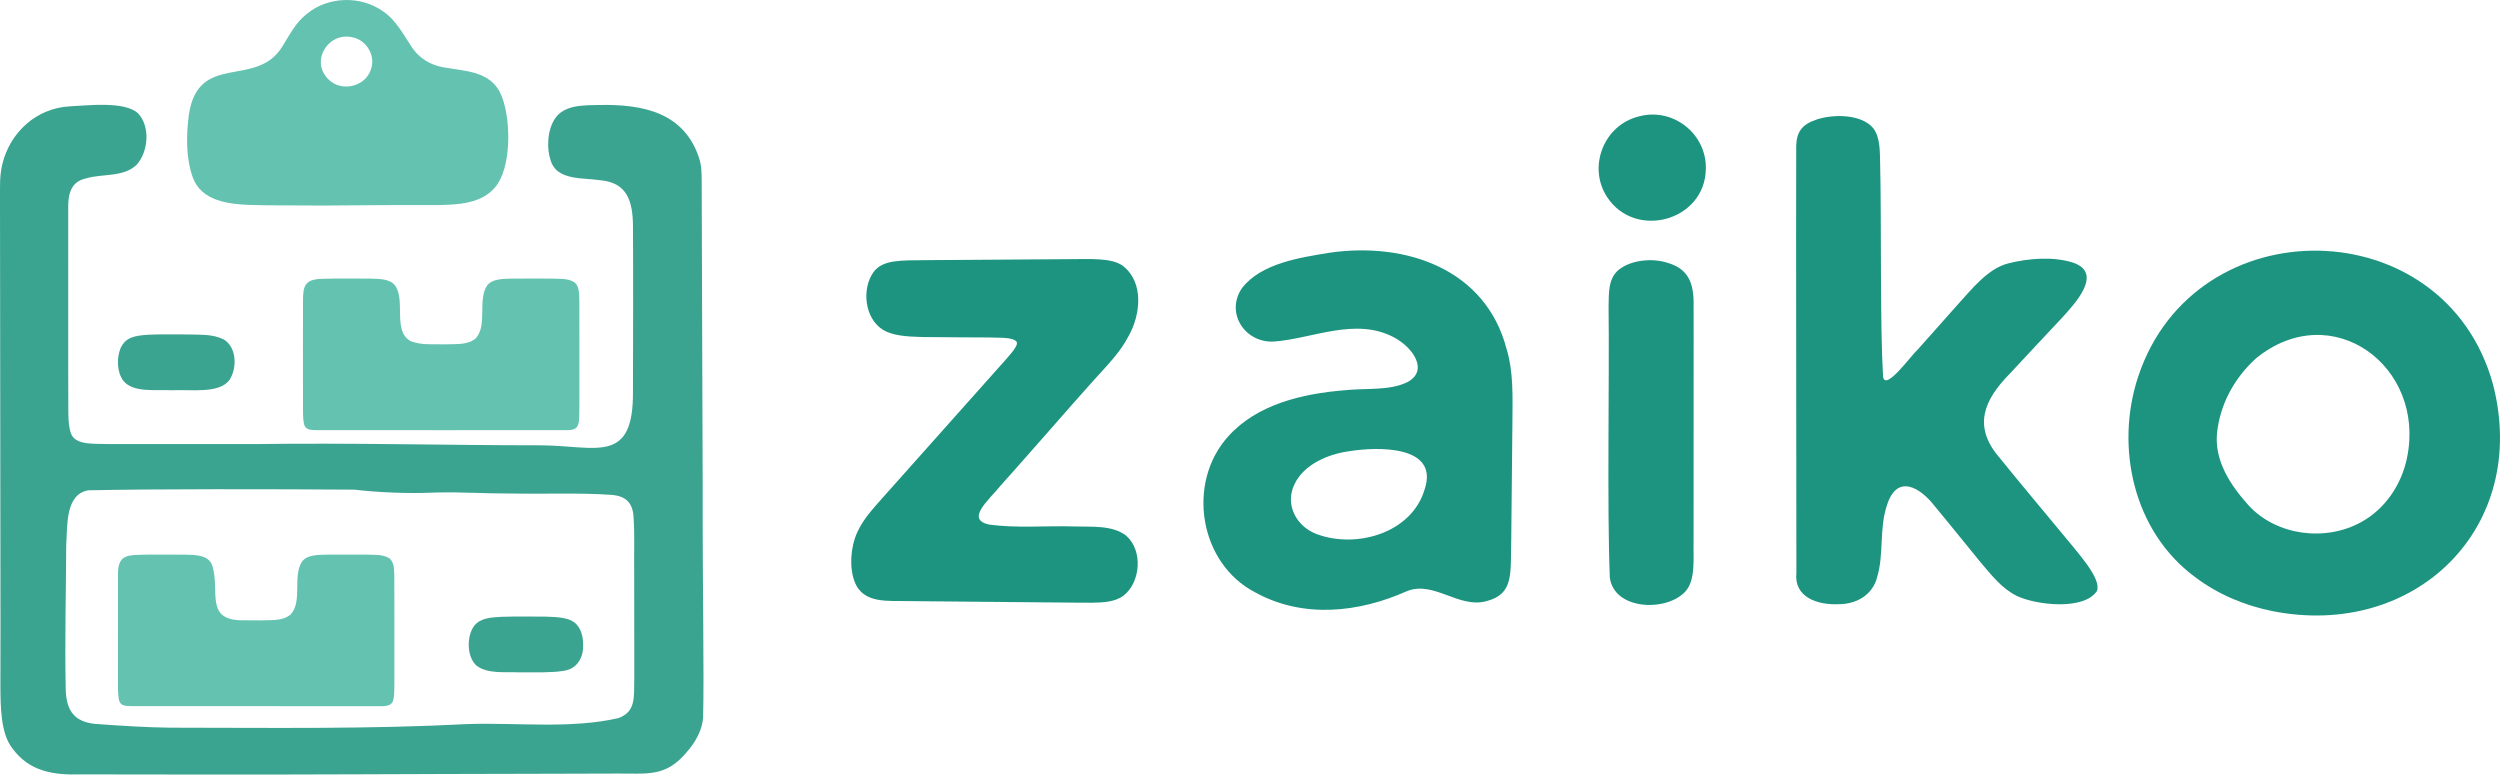
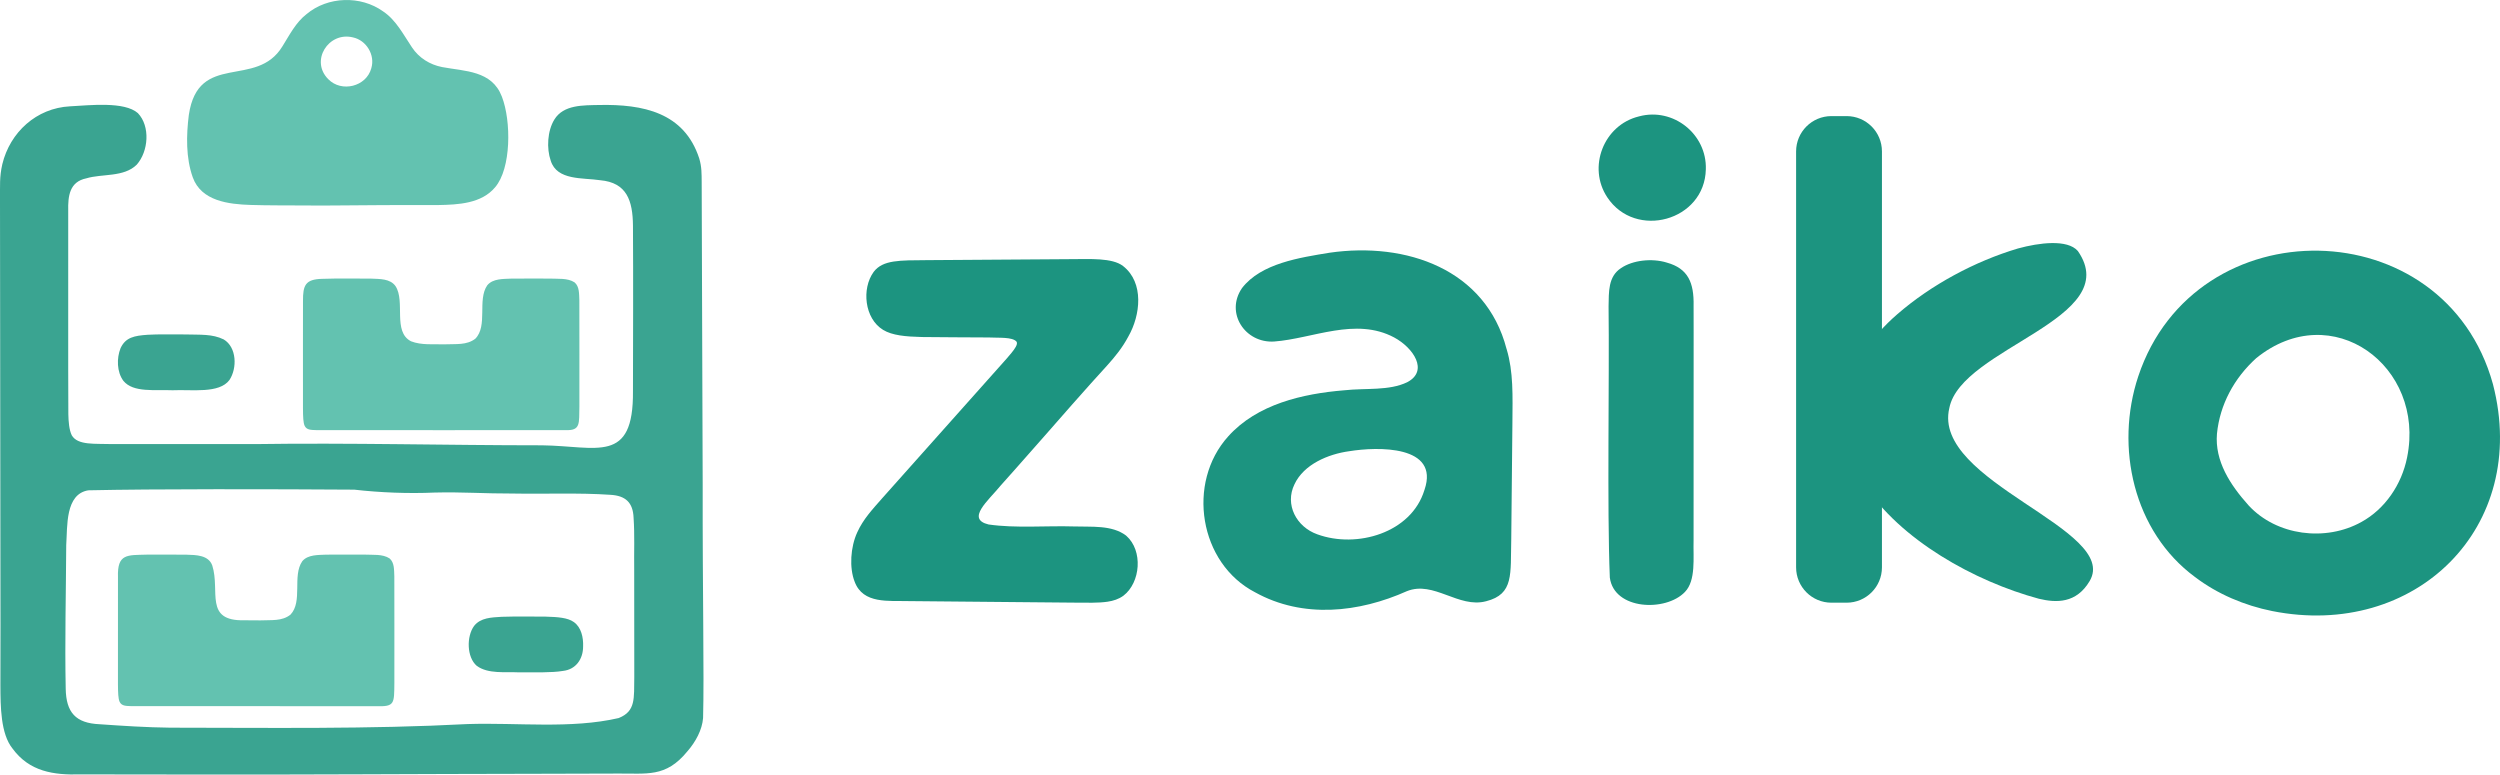
<svg xmlns="http://www.w3.org/2000/svg" id="_レイヤー_2" data-name="レイヤー_2" version="1.1" viewBox="0 0 1215.55 376.63">
  <defs>
    <style>
      .st0 {
        fill: none;
      }

      .st1 {
        fill: #3aa491;
      }

      .st2 {
        fill: #1c9480;
      }

      .st3 {
        fill: #63c2b0;
      }
    </style>
  </defs>
  <g>
-     <path class="st3" d="M243.99,46.9c-4.87-12.63-17.88-12.2-29.03-14.29-5.98-1.17-11.26-4.46-14.66-9.59-4.07-6.02-7.7-13.28-14.02-17.47-10.88-7.83-26.92-7.35-37.23,1.32-5.24,4.03-8.32,10.23-11.73,15.66-12.64,20.84-40.9,2.31-45.51,33.36-1.24,9.89-1.48,20.87,1.93,30.38,4.17,11.52,17.46,13.04,28.12,13.38,8.37.26,16.94.2,25,.25,12.9.17,27.31-.17,39.64-.17,9.14-.11,17.44.05,26.68-.03,9.57-.18,20.92-.69,27.54-8.63,7.9-9.15,7.88-32.23,3.33-44.01l-.07-.16ZM180.52,33.23c-2.43,8.91-14.46,11.86-20.9,5.28-8.97-8.92.08-23.26,11.98-20.33,6.49,1.37,10.84,8.48,8.97,14.87l-.05.19Z" />
    <g>
-       <path class="st1" d="M339.97,77c-7.29-22.35-27.33-26.39-48.67-25.95-7.63.18-17.27-.23-21.75,7.06-3.43,5.53-3.84,14.1-1.78,20,3.03,9.78,15.7,8.23,24.07,9.52,12.97,1.15,15.81,9.97,15.92,22.09.16,25.82.06,55.05,0,80.47.33,35.73-17.49,26.65-44.29,26.33-46.6,0-93.58-1.28-139.53-.59-16.53,0-48.67,0-69.11,0-8.8-.3-17,.7-19.93-4.27-1.31-2.71-1.59-6.67-1.67-10.22-.15-24.06,0-75.57-.06-98.96-.16-7.2.65-14.12,8.81-15.77,7.62-2.32,18.24-.43,24.5-6.64,5.71-6.43,6.69-18.65.56-25.07-6.56-5.76-23.3-3.82-33.02-3.3-16.27.85-29.14,12.57-32.9,28.16C-.31,86.2.06,90.04,0,97.67c.08,62.11.2,170.6.24,206.39.02,8.32-.07,19.29-.04,29.05.04,10.4.1,23.67,5.87,30.82,8.23,11.26,20.02,12.99,33.13,12.59,14.73.08,35.63,0,53.1.07,55.51.13,110.8-.29,167.82-.36,13.46-.02,26.35-.08,39.45-.11,14.89-.2,24.06,2.17,34.66-10.82,4.02-4.6,7.17-10.44,7.62-16.16.58-21.34-.29-60.69-.19-113.44-.08-31.61-.24-68.56-.33-98.35-.07-22.36-.13-40.14-.16-48.89-.04-3.96.04-7.35-1.17-11.35l-.03-.11ZM300.83,349.13c-23.31,5.38-49.29,2.14-73.37,2.92-48.2,2.53-96.45,1.79-144.7,1.76-11.44-.12-23.12-.89-34.3-1.67-11.7-.49-16.31-5.78-16.51-17.26-.47-23.24.14-46.63.25-69.89.63-9.11-.55-24.75,10.74-26.59,31.81-.71,90.6-.59,129.31-.32,12.7,1.44,26.39,1.98,39.06,1.41,13.17-.35,24.4.53,38.18.48,15.47.29,31.88-.44,47.2.61,7.51.4,11.08,3.79,11.37,11.16.58,8.32.17,16.62.3,25.3.04,16.47.01,36.34.04,52.13-.15,10.46.72,16.6-7.46,19.91l-.13.05Z" />
-       <path class="st1" d="M278.92,302.4c-2.89-2.05-7.62-2.42-13.6-2.58-6.89-.05-14.54-.14-21.39.08-4.96.32-10.27.4-13.44,4.47-3.69,5.05-3.61,15.17,1.35,19.4,5.54,4.03,13.81,2.81,20.53,3.14,7.79-.04,15.95.23,21.38-.7,6.27-.69,9.79-5.8,9.77-11.92.17-4.33-.91-9.28-4.48-11.81l-.11-.08Z" />
-       <path class="st1" d="M58.61,169.32c-1.93,4.8-1.85,11.55,1.4,15.87,4.78,5.83,15.31,4.18,23.87,4.56,9.54-.43,22.65,1.74,27.68-4.98,3.82-5.76,3.59-15.95-2.8-19.74-5.59-2.72-11.15-2.21-18.95-2.42-6.23.02-12.75-.15-17.99.16-6.57.46-10.72,1.27-13.16,6.43l-.06.13Z" />
+       <path class="st3" d="M243.99,46.9c-4.87-12.63-17.88-12.2-29.03-14.29-5.98-1.17-11.26-4.46-14.66-9.59-4.07-6.02-7.7-13.28-14.02-17.47-10.88-7.83-26.92-7.35-37.23,1.32-5.24,4.03-8.32,10.23-11.73,15.66-12.64,20.84-40.9,2.31-45.51,33.36-1.24,9.89-1.48,20.87,1.93,30.38,4.17,11.52,17.46,13.04,28.12,13.38,8.37.26,16.94.2,25,.25,12.9.17,27.31-.17,39.64-.17,9.14-.11,17.44.05,26.68-.03,9.57-.18,20.92-.69,27.54-8.63,7.9-9.15,7.88-32.23,3.33-44.01l-.07-.16ZM180.52,33.23c-2.43,8.91-14.46,11.86-20.9,5.28-8.97-8.92.08-23.26,11.98-20.33,6.49,1.37,10.84,8.48,8.97,14.87l-.05.19Z" />
+       <g>
+         <path class="st1" d="M339.97,77c-7.29-22.35-27.33-26.39-48.67-25.95-7.63.18-17.27-.23-21.75,7.06-3.43,5.53-3.84,14.1-1.78,20,3.03,9.78,15.7,8.23,24.07,9.52,12.97,1.15,15.81,9.97,15.92,22.09.16,25.82.06,55.05,0,80.47.33,35.73-17.49,26.65-44.29,26.33-46.6,0-93.58-1.28-139.53-.59-16.53,0-48.67,0-69.11,0-8.8-.3-17,.7-19.93-4.27-1.31-2.71-1.59-6.67-1.67-10.22-.15-24.06,0-75.57-.06-98.96-.16-7.2.65-14.12,8.81-15.77,7.62-2.32,18.24-.43,24.5-6.64,5.71-6.43,6.69-18.65.56-25.07-6.56-5.76-23.3-3.82-33.02-3.3-16.27.85-29.14,12.57-32.9,28.16C-.31,86.2.06,90.04,0,97.67c.08,62.11.2,170.6.24,206.39.02,8.32-.07,19.29-.04,29.05.04,10.4.1,23.67,5.87,30.82,8.23,11.26,20.02,12.99,33.13,12.59,14.73.08,35.63,0,53.1.07,55.51.13,110.8-.29,167.82-.36,13.46-.02,26.35-.08,39.45-.11,14.89-.2,24.06,2.17,34.66-10.82,4.02-4.6,7.17-10.44,7.62-16.16.58-21.34-.29-60.69-.19-113.44-.08-31.61-.24-68.56-.33-98.35-.07-22.36-.13-40.14-.16-48.89-.04-3.96.04-7.35-1.17-11.35l-.03-.11ZM300.83,349.13c-23.31,5.38-49.29,2.14-73.37,2.92-48.2,2.53-96.45,1.79-144.7,1.76-11.44-.12-23.12-.89-34.3-1.67-11.7-.49-16.31-5.78-16.51-17.26-.47-23.24.14-46.63.25-69.89.63-9.11-.55-24.75,10.74-26.59,31.81-.71,90.6-.59,129.31-.32,12.7,1.44,26.39,1.98,39.06,1.41,13.17-.35,24.4.53,38.18.48,15.47.29,31.88-.44,47.2.61,7.51.4,11.08,3.79,11.37,11.16.58,8.32.17,16.62.3,25.3.04,16.47.01,36.34.04,52.13-.15,10.46.72,16.6-7.46,19.91l-.13.05Z" />
+         <path class="st1" d="M278.92,302.4c-2.89-2.05-7.62-2.42-13.6-2.58-6.89-.05-14.54-.14-21.39.08-4.96.32-10.27.4-13.44,4.47-3.69,5.05-3.61,15.17,1.35,19.4,5.54,4.03,13.81,2.81,20.53,3.14,7.79-.04,15.95.23,21.38-.7,6.27-.69,9.79-5.8,9.77-11.92.17-4.33-.91-9.28-4.48-11.81l-.11-.08Z" />
+         <path class="st1" d="M58.61,169.32c-1.93,4.8-1.85,11.55,1.4,15.87,4.78,5.83,15.31,4.18,23.87,4.56,9.54-.43,22.65,1.74,27.68-4.98,3.82-5.76,3.59-15.95-2.8-19.74-5.59-2.72-11.15-2.21-18.95-2.42-6.23.02-12.75-.15-17.99.16-6.57.46-10.72,1.27-13.16,6.43l-.06.13Z" />
+       </g>
    </g>
+     <g>
+       <path class="st0" d="M693.69,230.32c-2.18-14.09-25.18-12.53-36.45-11.1-10.19,1.31-20.76,5.21-26.51,13.84-7.69,11.81-.04,24.75,12.87,27.76,13.97,3.64,31.13.61,41.21-9.77,5.16-5.17,9.3-13.4,8.88-20.58l-.02-.15Z" />
+       <path class="st0" d="M1092.61,178.44c-9.06,10.38-14.82,22.84-14.8,36.26.4,11.08,7.13,21.53,14.44,29.87,23.02,25.67,66.2,16.87,76.58-16.36,5.62-16.9,2.34-37.17-9.56-50.53-17.77-20.19-48.9-19.1-66.52.61l-.13.15Z" />
+       <path class="st2" d="M810.35,127.65c-7.17-2.18-16.5-1.17-22.19,2.72-6.34,4.13-5.88,11.65-6.04,18.55.44,34.85-.78,98.41.61,131.92,2.07,15.8,27.25,16.73,36.53,6.97,5.42-5.62,3.95-16.55,4.19-25.12.02-31.47.02-71.81.03-101.14,0-4.49.02-8.53-.02-12.84.24-11.33-2.73-18.17-12.97-21.01l-.15-.04Z" />
+       <path class="st2" d="M796.85,56.61c-17.12,4.18-25.08,24.69-15.36,39.33,13.68,20.66,47.39,11.5,47.92-13.63.56-17.06-15.81-30.15-32.37-25.75l-.19.05Z" />
+       <path class="st2" d="M732.51,169.64c-10.09-38.77-48.77-52.14-86.05-46.76-14.31,2.35-33.32,5.12-42.58,17.21-8.26,12.06,1.5,26.82,15.6,25.97,18.83-1.4,39.57-11.99,58.38-1.99,9.38,5.05,16.9,16.26,6.36,21.77-8.82,4.26-20.06,2.77-30.57,3.92-20.23,1.65-42.4,6.73-56.47,22.42-20.38,22.55-14.15,61.72,13.06,75.8,23.34,12.95,50.57,9.86,73.84-.55,13.08-5.24,25.1,8.49,38.51,4.9,13.6-3.46,11.78-13.19,12.21-30.06.08-8.7.17-17.41.26-26.2.11-9.82.2-20.89.3-30.16.11-13.65.51-25.15-2.79-36.11l-.05-.16ZM692.57,238.3c-6.36,20.83-32.84,28.49-52.03,21.51-10.2-3.59-15.98-14.48-11.13-24.36,4.52-9.65,16.33-14.66,26.62-16.06,13.75-2.23,44.04-3.03,36.6,18.74l-.06.17Z" />
+       <path class="st2" d="M547.53,260.41c-6.94-5.24-16.86-4.14-25.32-4.44-13.53-.42-28.36.95-41.56-.96-11.07-2.67-.17-11.51,5.99-19.04,2.47-2.77,4.86-5.45,7.38-8.28,8.97-10.09,18.3-20.8,27.29-31.01,6.84-7.79,12.07-13.54,16.92-18.88,3.99-4.43,7.52-8.76,10.4-14.2,5.91-10.3,7.76-26.19-2.58-34.25-5.2-4.09-16.46-3.34-24.52-3.35-21.35.12-50.3.37-70.94.49-13.02.11-21.34-.2-25.8,5.72-5.91,8.12-4.5,22.64,4.59,28.18,4.41,2.7,10.94,3.29,18.94,3.48,9.64.17,22.69.1,32.33.21,4.77.28,11.7-.38,13.66,2.1.32.63.14,1.45-.45,2.51-1.03,1.84-2.85,3.84-4.45,5.72-13.81,15.56-42.67,47.86-60.46,67.84-4.78,5.46-9.21,10.12-12.14,16.59-3.29,7.13-3.94,17.23-1.24,24.05,4.08,10.88,16.52,9.11,26.32,9.38,18.38.16,39.16.37,58.15.54,7.35.07,14.6.13,21.87.2,6.71.04,12.04.22,16.57-.44,2.88-.43,5.42-1.25,7.7-2.89,8.45-6.43,9.64-21.98,1.45-29.16l-.1-.09Z" />
+       <path class="st2" d="M1212.1,186.72c-23.48-84.88-144.78-86.75-172.44-3.72-11.42,34.41-2.33,75.45,27.56,97.53,10.94,8.32,24.06,13.86,37.53,16.57,69.55,13.87,125.37-40.62,107.4-110.19l-.05-.19ZM1170.36,222.51c-2.63,13.04-10.66,24.95-22.18,31.28-17.37,9.69-41.23,6.74-54.87-8.05-8.99-10.05-16.5-21.55-15.38-34.86,1.41-14.17,8.34-27,19.08-36.73,36.79-29.78,82.36,3.85,73.39,48.16l-.04.2Z" />
+     </g>
+     <path class="st3" d="M236.92,138.71c-4.92,7.07.38,19.71-5.82,25.99-4.2,3.21-9.29,2.48-14.79,2.72-5.52-.15-11.45.5-16.46-1.48-9.01-4.6-2.66-19.36-7.54-26.82-2.61-3.69-7.71-3.45-11.87-3.65-7.55-.02-16.31-.16-23.79.11-8.19.19-9.38,3.12-9.33,10.81-.05,5.19-.01,12.62-.02,20.5,0,11.64-.01,24.15.01,31.66.03,4.25.13,6.98.82,8.49.98,2.12,3.33,1.99,5.61,2.09,24.58.07,100.84.01,121.42,0,7.29.28,6.33-3.48,6.55-11.31-.03-13.25.06-37.52-.02-51.79-.15-3.1.09-6.69-2.32-8.73-3.4-2.23-8.13-1.64-12.16-1.85-5.72-.01-13-.04-18.64.02-3.97.19-8.85-.04-11.57,3.15l-.08.1Z" />
+     <path class="st3" d="M146.96,272.9c-4.92,7.08.35,19.61-5.73,25.96-4.13,3.26-9.19,2.53-14.66,2.78-2.62,0-5.32.01-7.79-.05-19.69.47-11.6-14.21-15.57-26.64-1.82-5.08-7.88-5.11-12.52-5.25-5.81-.08-13.43-.04-19.29-.03-9.48.3-14.43-.6-14.04,10.94-.05,13.67-.03,39.75-.01,51.97.03,4.29.12,7.06.79,8.6,1,2.23,3.37,2.04,5.75,2.16,19.22.05,95.83,0,119.01.02,9.08.3,8.74-1.24,8.85-11.33-.03-13.25.06-37.52-.02-51.79-.15-3.1.09-6.69-2.32-8.73-3.4-2.23-8.13-1.64-12.16-1.85-5.72-.01-13-.04-18.64.02-3.97.19-8.84-.05-11.57,3.12l-.08.1Z" />
  </g>
-   <g>
-     <path class="st0" d="M693.69,230.32c-2.18-14.09-25.18-12.53-36.45-11.1-10.19,1.31-20.76,5.21-26.51,13.84-7.69,11.81-.04,24.75,12.87,27.76,13.97,3.64,31.13.61,41.21-9.77,5.16-5.17,9.3-13.4,8.88-20.58l-.02-.15Z" />
-     <path class="st0" d="M1092.61,178.44c-9.06,10.38-14.82,22.84-14.8,36.26.4,11.08,7.13,21.53,14.44,29.87,23.02,25.67,66.2,16.87,76.58-16.36,5.62-16.9,2.34-37.17-9.56-50.53-17.77-20.19-48.9-19.1-66.52.61l-.13.15Z" />
-     <path class="st2" d="M810.35,127.65c-7.17-2.18-16.5-1.17-22.19,2.72-6.34,4.13-5.88,11.65-6.04,18.55.44,34.85-.78,98.41.61,131.92,2.07,15.8,27.25,16.73,36.53,6.97,5.42-5.62,3.95-16.55,4.19-25.12.02-31.47.02-71.81.03-101.14,0-4.49.02-8.53-.02-12.84.24-11.33-2.73-18.17-12.97-21.01l-.15-.04Z" />
-     <path class="st2" d="M796.85,56.61c-17.12,4.18-25.08,24.69-15.36,39.33,13.68,20.66,47.39,11.5,47.92-13.63.56-17.06-15.81-30.15-32.37-25.75l-.19.05Z" />
-     <path class="st2" d="M971.95,222.24c-12.66-14.93-7.55-27.62,5.46-40.76,8.36-9.03,16.93-18.16,25.23-27.01,6.14-6.77,20.17-21.59,5.44-26.74-9.87-3.13-21.76-2.16-31.77.37-9.89,2.57-17.56,12.48-24.68,20.27-6.19,6.96-12.98,14.6-19.14,21.53-3.29,2.89-15.78,20.5-16.91,13.3-1.5-25.41-.75-74.97-1.41-103.38-.18-5.92.16-12.8-3.34-17.46-5.82-7.01-19.65-6.93-27.63-4.22-7.07,2.35-9.66,6.08-9.84,12.73-.16,39.11.1,166.9.08,207.6-1.3,11.96,10.32,15.77,20.49,15.3,8.75.02,16.48-4.48,18.75-13.02,3.42-11.36.95-23.87,4.82-35.15,4.83-15.34,16.08-8.78,23.34.68,6.95,8.31,15.4,18.93,22.26,27.25,5.22,6.12,10.31,12.7,17.58,16.25,9.29,4.4,32.51,7.17,38.9-2.44,1.11-2.95-.9-7.25-4.69-12.68-3.68-5.17-8.94-11.19-14.34-17.77-9.35-11.36-20.17-24.15-28.49-34.55l-.1-.13Z" />
-     <path class="st2" d="M732.51,169.64c-10.09-38.77-48.77-52.14-86.05-46.76-14.31,2.35-33.32,5.12-42.58,17.21-8.26,12.06,1.5,26.82,15.6,25.97,18.83-1.4,39.57-11.99,58.38-1.99,9.38,5.05,16.9,16.26,6.36,21.77-8.82,4.26-20.06,2.77-30.57,3.92-20.23,1.65-42.4,6.73-56.47,22.42-20.38,22.55-14.15,61.72,13.06,75.8,23.34,12.95,50.57,9.86,73.84-.55,13.08-5.24,25.1,8.49,38.51,4.9,13.6-3.46,11.78-13.19,12.21-30.06.08-8.7.17-17.41.26-26.2.11-9.82.2-20.89.3-30.16.11-13.65.51-25.15-2.79-36.11l-.05-.16ZM692.57,238.3c-6.36,20.83-32.84,28.49-52.03,21.51-10.2-3.59-15.98-14.48-11.13-24.36,4.52-9.65,16.33-14.66,26.62-16.06,13.75-2.23,44.04-3.03,36.6,18.74l-.06.17Z" />
-     <path class="st2" d="M547.53,260.41c-6.94-5.24-16.86-4.14-25.32-4.44-13.53-.42-28.36.95-41.56-.96-11.07-2.67-.17-11.51,5.99-19.04,2.47-2.77,4.86-5.45,7.38-8.28,8.97-10.09,18.3-20.8,27.29-31.01,6.84-7.79,12.07-13.54,16.92-18.88,3.99-4.43,7.52-8.76,10.4-14.2,5.91-10.3,7.76-26.19-2.58-34.25-5.2-4.09-16.46-3.34-24.52-3.35-21.35.12-50.3.37-70.94.49-13.02.11-21.34-.2-25.8,5.72-5.91,8.12-4.5,22.64,4.59,28.18,4.41,2.7,10.94,3.29,18.94,3.48,9.64.17,22.69.1,32.33.21,4.77.28,11.7-.38,13.66,2.1.32.63.14,1.45-.45,2.51-1.03,1.84-2.85,3.84-4.45,5.72-13.81,15.56-42.67,47.86-60.46,67.84-4.78,5.46-9.21,10.12-12.14,16.59-3.29,7.13-3.94,17.23-1.24,24.05,4.08,10.88,16.52,9.11,26.32,9.38,18.38.16,39.16.37,58.15.54,7.35.07,14.6.13,21.87.2,6.71.04,12.04.22,16.57-.44,2.88-.43,5.42-1.25,7.7-2.89,8.45-6.43,9.64-21.98,1.45-29.16l-.1-.09Z" />
-     <path class="st2" d="M1212.1,186.72c-23.48-84.88-144.78-86.75-172.44-3.72-11.42,34.41-2.33,75.45,27.56,97.53,10.94,8.32,24.06,13.86,37.53,16.57,69.55,13.87,125.37-40.62,107.4-110.19l-.05-.19ZM1170.36,222.51c-2.63,13.04-10.66,24.95-22.18,31.28-17.37,9.69-41.23,6.74-54.87-8.05-8.99-10.05-16.5-21.55-15.38-34.86,1.41-14.17,8.34-27,19.08-36.73,36.79-29.78,82.36,3.85,73.39,48.16l-.04.2Z" />
-   </g>
-   <path class="st3" d="M236.92,138.71c-4.92,7.07.38,19.71-5.82,25.99-4.2,3.21-9.29,2.48-14.79,2.72-5.52-.15-11.45.5-16.46-1.48-9.01-4.6-2.66-19.36-7.54-26.82-2.61-3.69-7.71-3.45-11.87-3.65-7.55-.02-16.31-.16-23.79.11-8.19.19-9.38,3.12-9.33,10.81-.05,5.19-.01,12.62-.02,20.5,0,11.64-.01,24.15.01,31.66.03,4.25.13,6.98.82,8.49.98,2.12,3.33,1.99,5.61,2.09,24.58.07,100.84.01,121.42,0,7.29.28,6.33-3.48,6.55-11.31-.03-13.25.06-37.52-.02-51.79-.15-3.1.09-6.69-2.32-8.73-3.4-2.23-8.13-1.64-12.16-1.85-5.72-.01-13-.04-18.64.02-3.97.19-8.85-.04-11.57,3.15l-.08.1Z" />
-   <path class="st3" d="M146.96,272.9c-4.92,7.08.35,19.61-5.73,25.96-4.13,3.26-9.19,2.53-14.66,2.78-2.62,0-5.32.01-7.79-.05-19.69.47-11.6-14.21-15.57-26.64-1.82-5.08-7.88-5.11-12.52-5.25-5.81-.08-13.43-.04-19.29-.03-9.48.3-14.43-.6-14.04,10.94-.05,13.67-.03,39.75-.01,51.97.03,4.29.12,7.06.79,8.6,1,2.23,3.37,2.04,5.75,2.16,19.22.05,95.83,0,119.01.02,9.08.3,8.74-1.24,8.85-11.33-.03-13.25.06-37.52-.02-51.79-.15-3.1.09-6.69-2.32-8.73-3.4-2.23-8.13-1.64-12.16-1.85-5.72-.01-13-.04-18.64.02-3.97.19-8.84-.05-11.57,3.12l-.08.1Z" />
+   <rect class="st2" x="873.3" y="56.45" width="41.74" height="236.59" rx="17.18" ry="17.18" />
+   <path class="st2" d="M1010.24,121.99c-5.06-5.72-18.63-4.03-29.09-1.17-20.92,6.24-42.19,17.66-58.71,32.02-25.22,21.77-34.82,53.12-16.15,82.41,17.41,27.22,53.9,47.47,85.04,55.87,8.45,2.03,18.22,2.36,24.7-8.6,14.93-25.25-76.86-48.18-68.23-84.11,5.71-29.37,85.39-43.36,62.5-76.35l-.06-.07Z" />
</svg>
